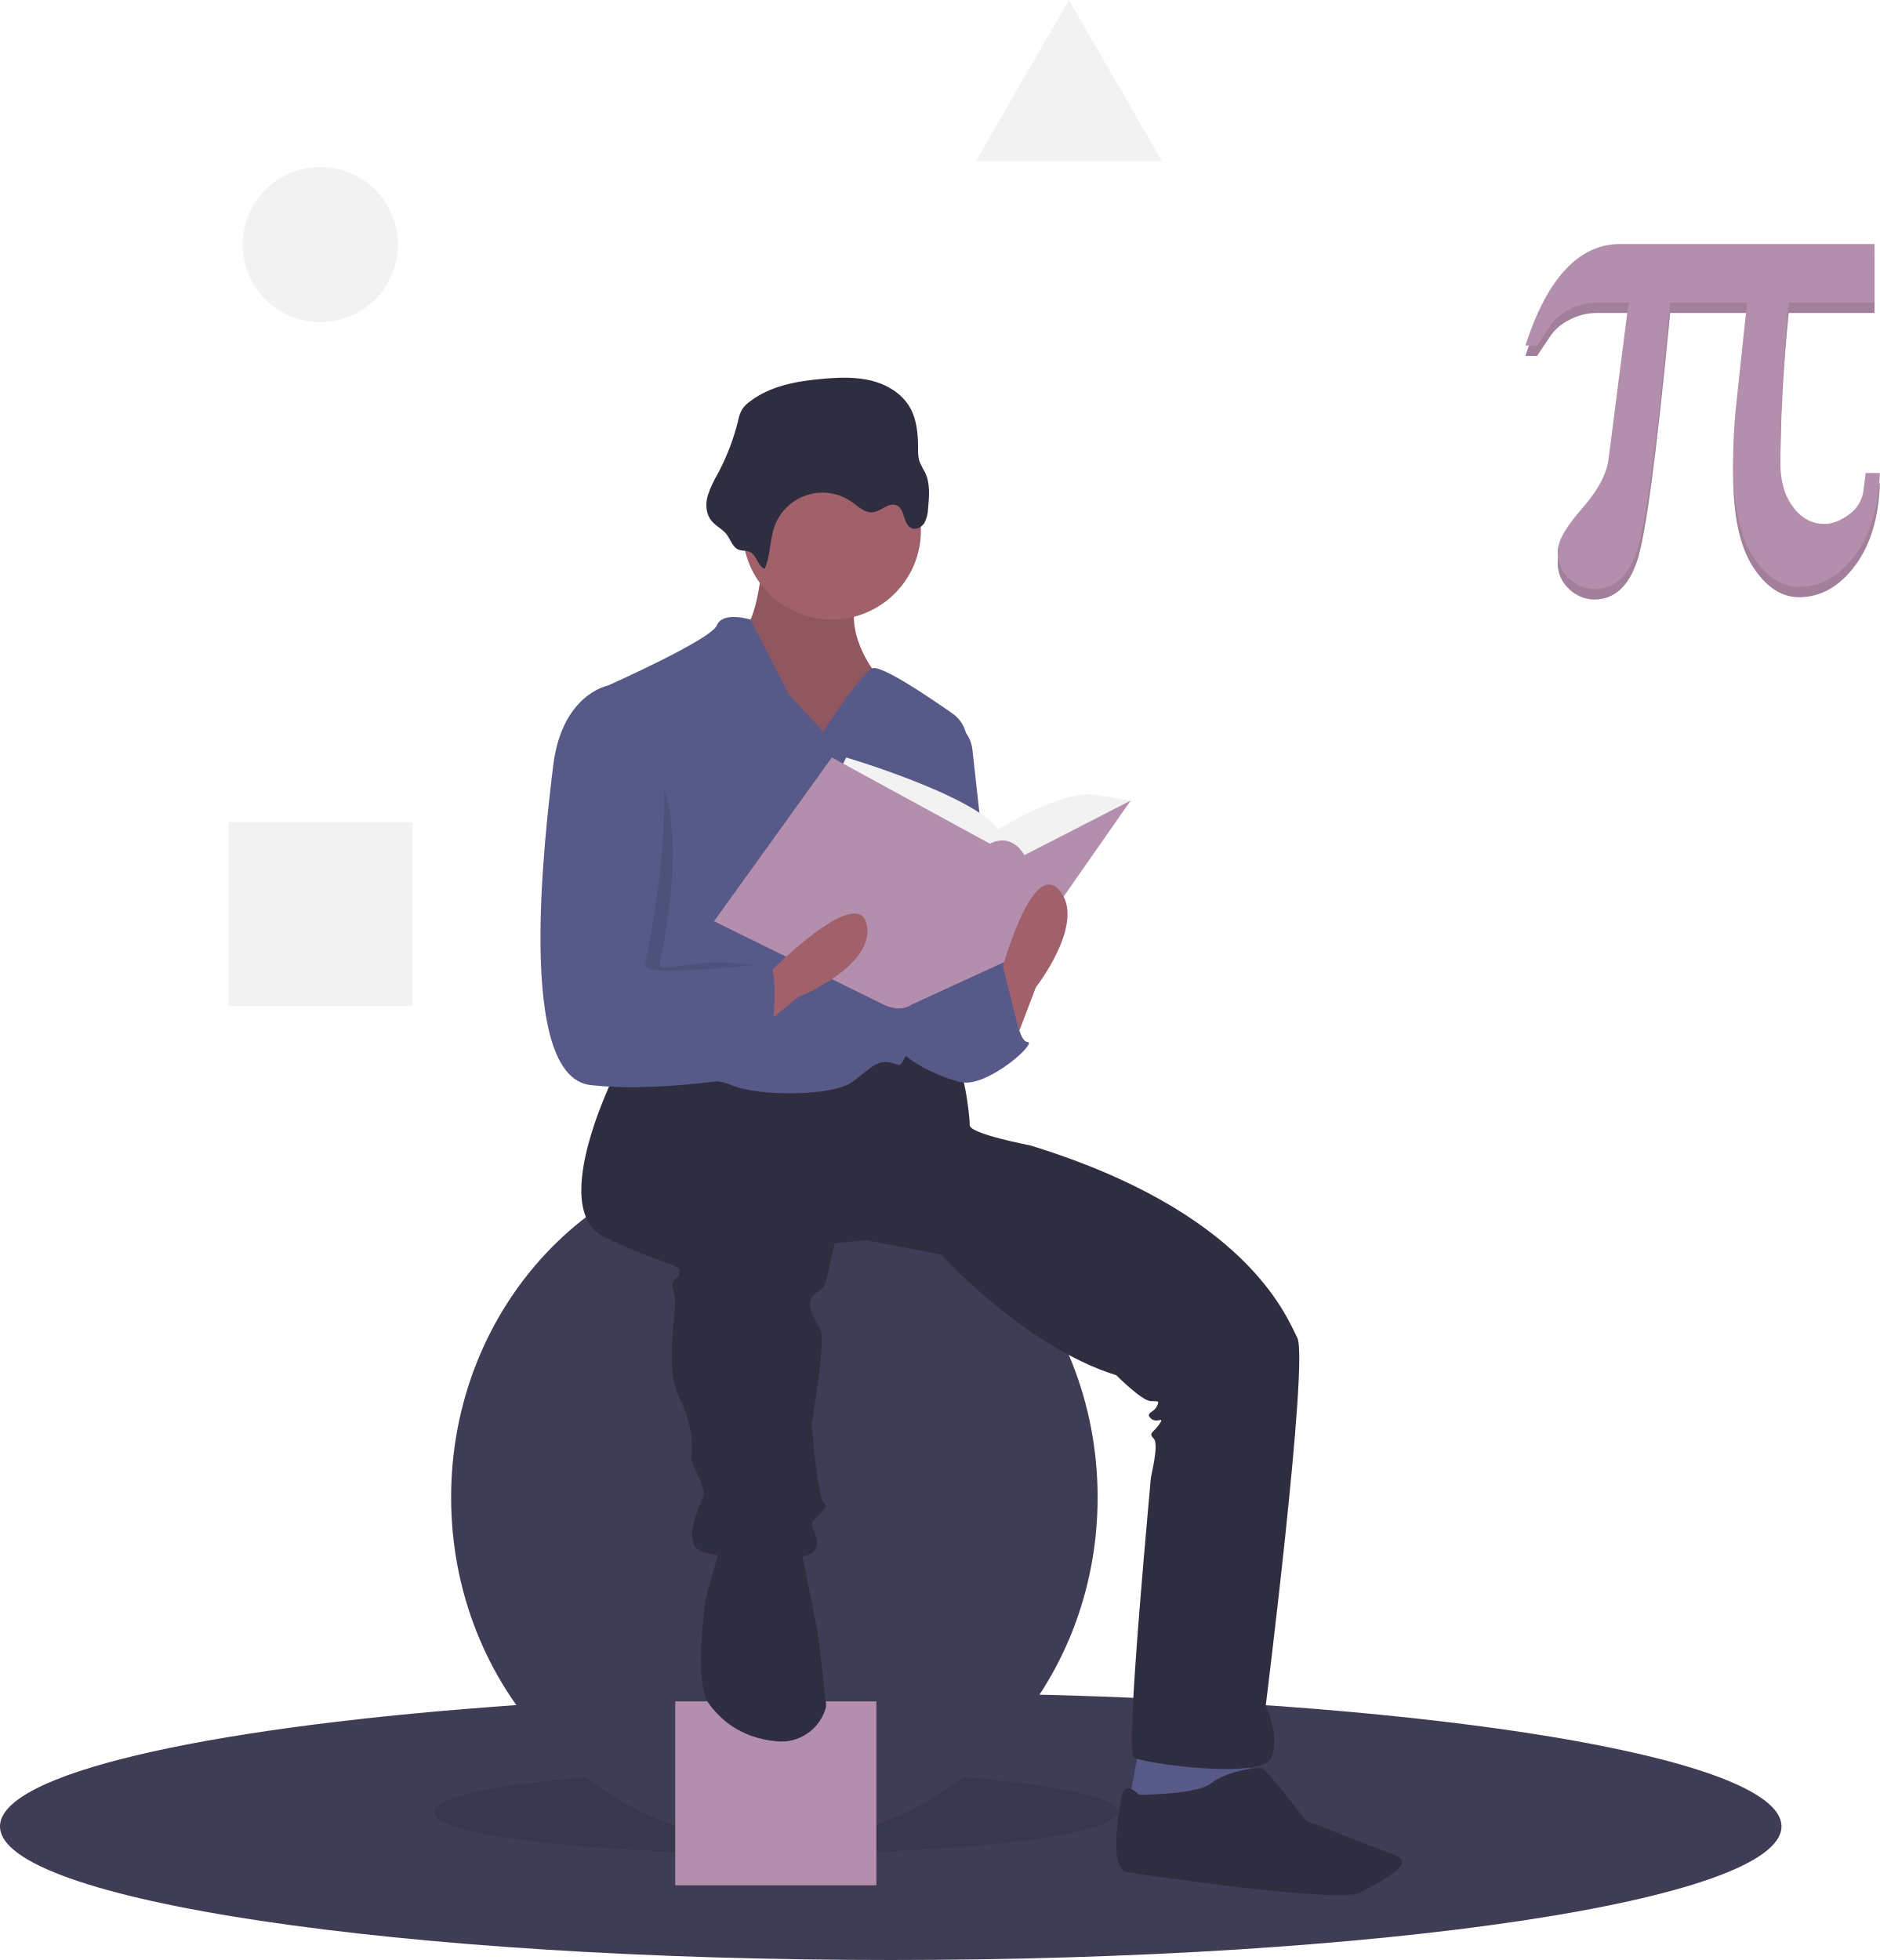
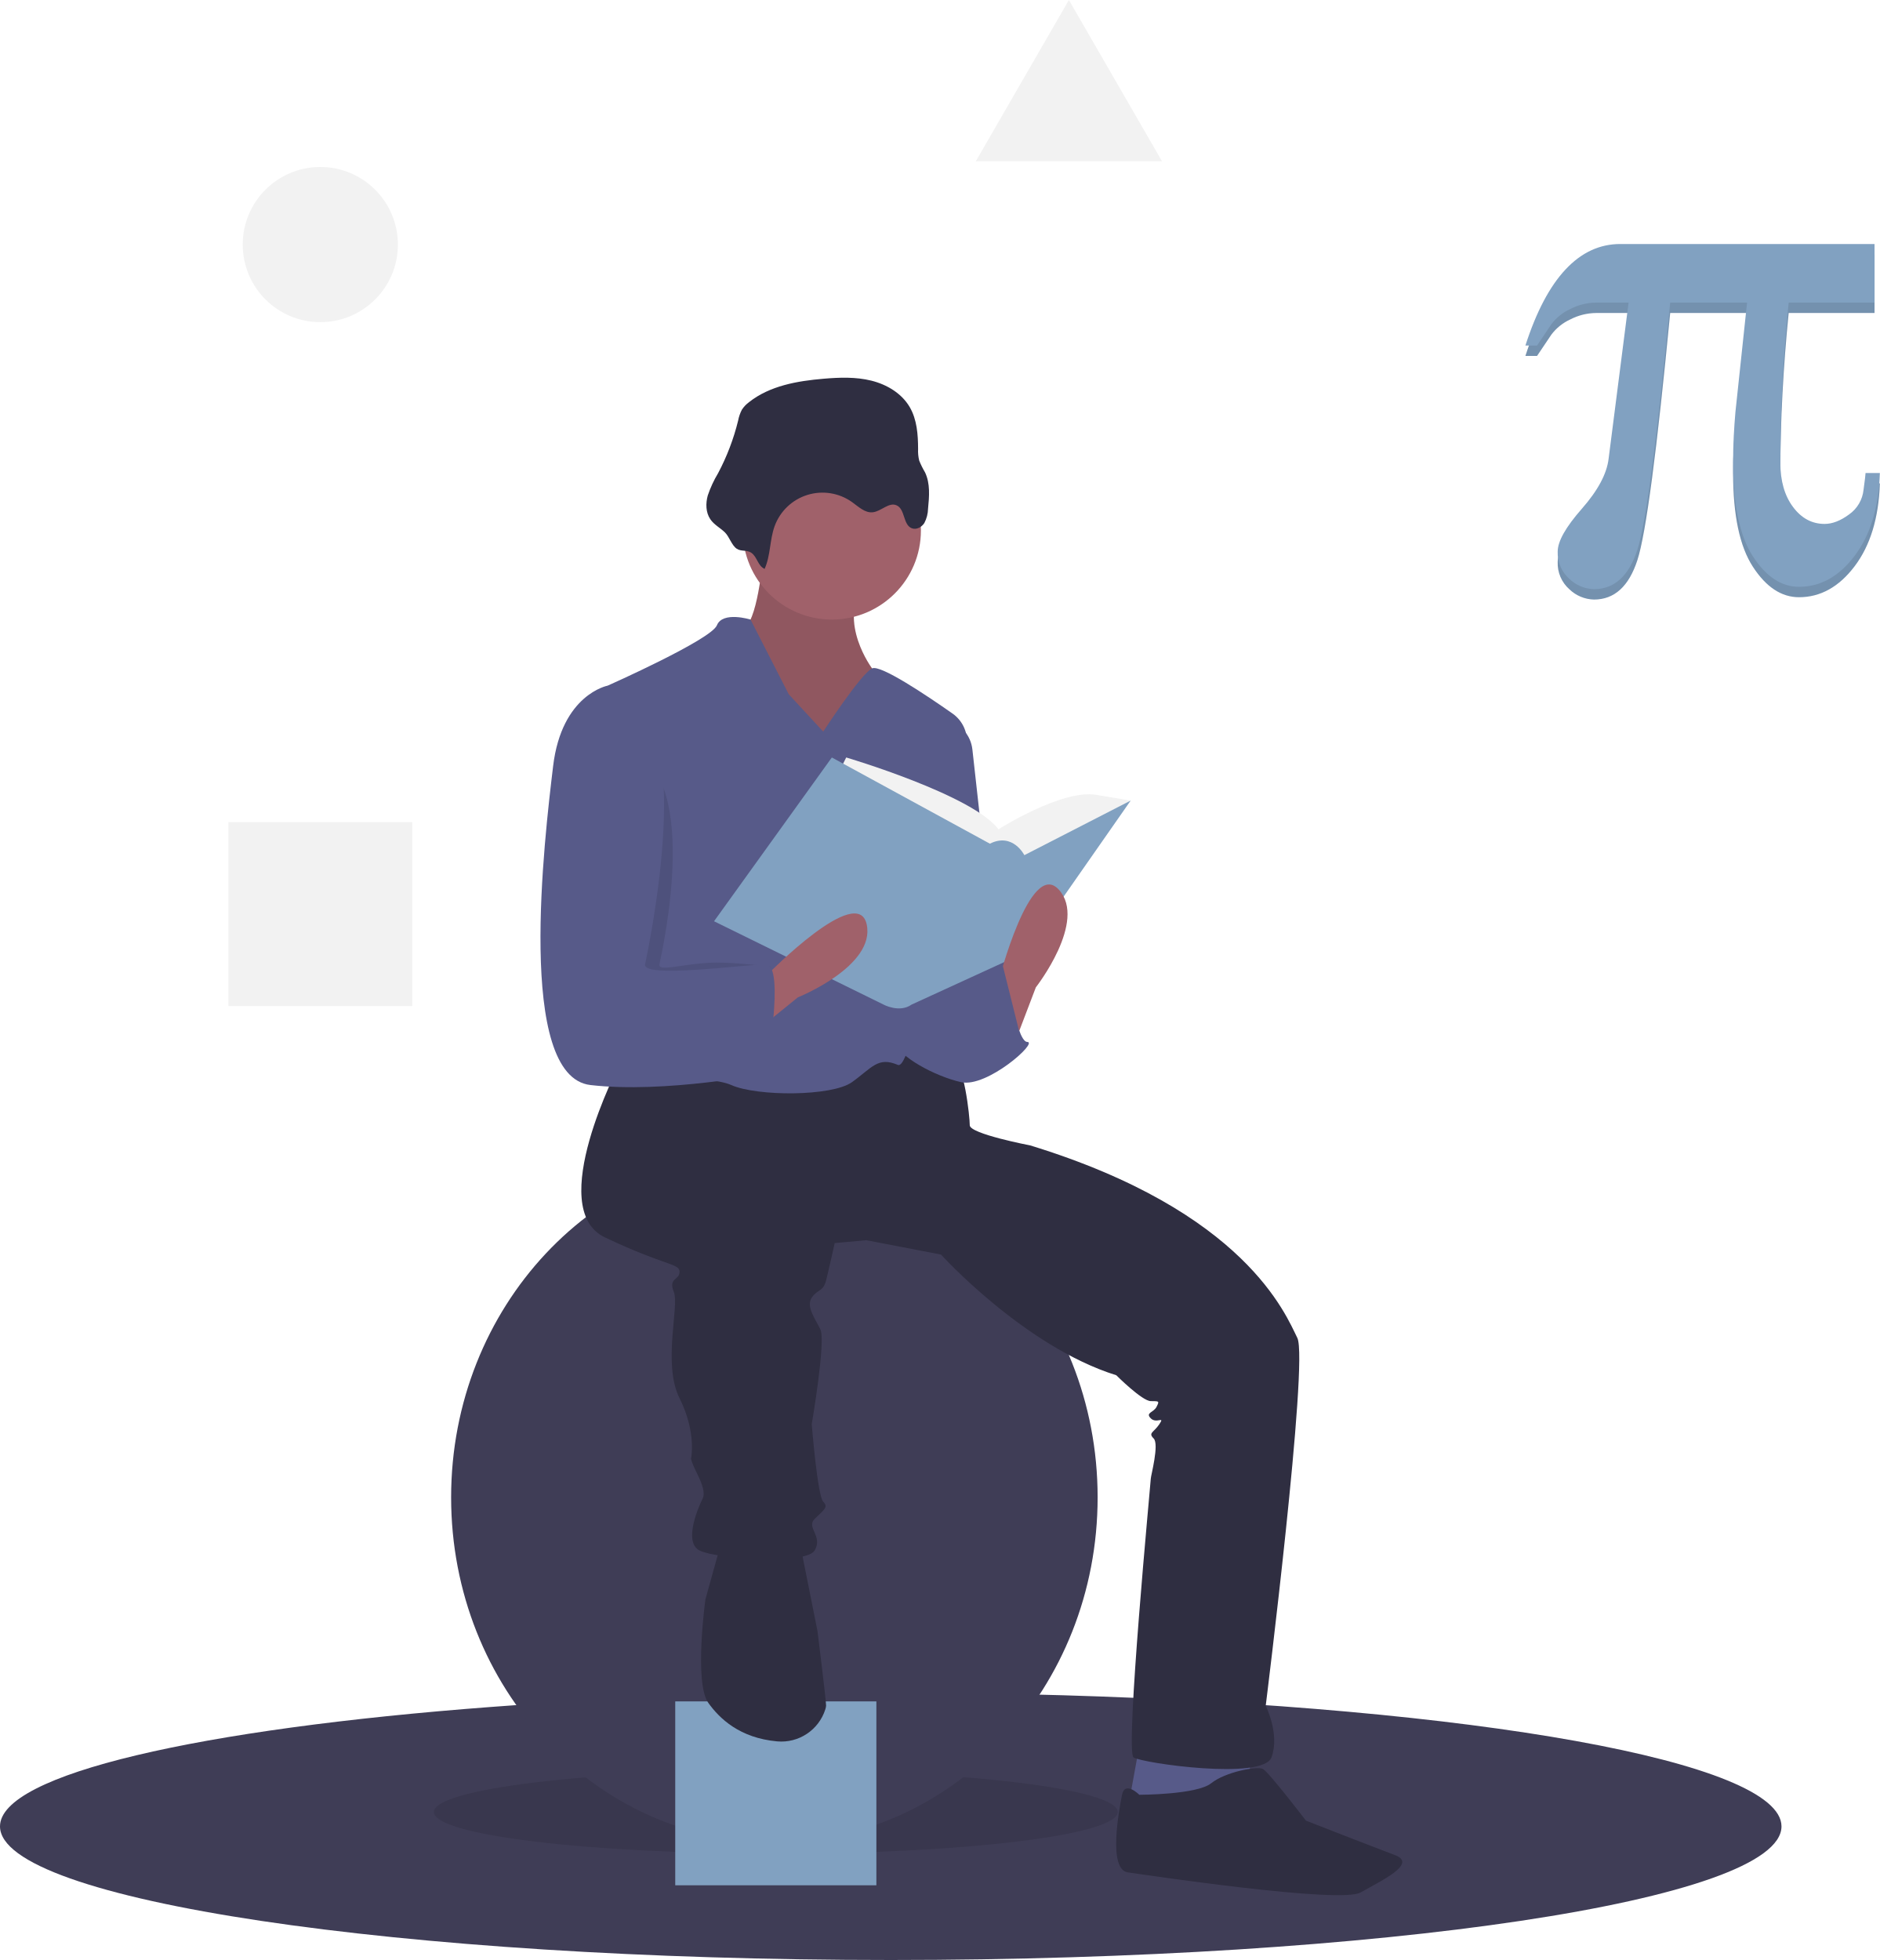
<svg xmlns="http://www.w3.org/2000/svg" data-name="Layer 1" width="654.237" height="682.114" viewBox="0 0 654.237 682.114">
  <path d="M892.882,744.557c0,25.68-138.79,46.5-310,46.5s-310-20.82-310-46.5c0-18.18,69.57-33.93,170.96-41.57,41.81-3.16,89.05-4.93,139.04-4.93,20.55,0,40.63.3,60.05.87C785.402,703.127,892.882,721.957,892.882,744.557Z" transform="translate(-272.8817 -108.9432)" fill="#3f3d56" />
  <ellipse cx="270" cy="630.614" rx="119" ry="14.5" opacity="0.1" />
  <ellipse cx="269.5" cy="521.114" rx="112.5" ry="120" fill="#3f3d56" />
-   <rect x="235" y="592.114" width="70" height="64" fill="#b48ead" />
+   <rect x="235" y="592.114" width="70" height="64" fill="#81a1c1" />
  <polygon points="396.5 607.614 392.5 629.614 418.5 633.614 435.5 623.614 434.5 607.614 396.5 607.614" fill="#575a89" />
  <path d="M538.382,303.557s-2,23-7,24,11,41,11,41h24l19-5-9-22s-12-16-3-29S538.382,303.557,538.382,303.557Z" transform="translate(-272.8817 -108.9432)" fill="#a0616a" />
  <path d="M538.382,303.557s-2,23-7,24,11,41,11,41h24l19-5-9-22s-12-16-3-29S538.382,303.557,538.382,303.557Z" transform="translate(-272.8817 -108.9432)" opacity="0.1" />
  <path d="M488.382,479.557s-26,50-5,60,26,9,26,12-4,2-2,7-4,25,2,37,4,21,4,21,0,1,2,5,3,7,2,9-7,15-1,18,37,5,40,0-3-8,0-11,5-4,3-6-4-27-4-27,5-29,3-33-5-8-3-11,4-2,5-6,3-13,3-13l11-1,26,5s29,32,61,42c0,0,9,9,12,9s3,0,2,2-4,2-2,4,5-1,3,2-4,3-2,5-1,13-1,14-9,95-6,97,45,8,48,0-2-18-2-18,15-120,11-128-18-44-93-67c0,0-21-4-21-7s-2-22-6-23-27-2-27-2l-29,9-40-7Z" transform="translate(-272.8817 -108.9432)" fill="#2f2e41" />
  <path d="M523.382,647.557l-5,18s-4,29,1,36c3.927,5.498,10.94,12.231,23.944,13.412a16.071,16.071,0,0,0,16.779-11.118,5.007,5.007,0,0,0,.277-1.294c0-2-3-26-3-26l-5-25-1-7Z" transform="translate(-272.8817 -108.9432)" fill="#2f2e41" />
  <path d="M669.382,733.557s-5-5-6,0-5,26,2,27,74,11,81,7,20-10,12-13-31-12-31-12-13-17-15-18-13,1-18,5S669.382,733.557,669.382,733.557Z" transform="translate(-272.8817 -108.9432)" fill="#2f2e41" />
  <circle cx="289.5" cy="184.614" r="31" fill="#a0616a" />
  <path d="M559.382,363.557l-12-13-13.301-26s-9.699-3-11.699,2-38,21-38,21,9,84,5,92-11,40-5,43,34,0,43,4,35,4,42-1,9-9,16-6c5.959,2.554,19.891-84.761,23.902-110.781a11.844,11.844,0,0,0-4.908-11.51c-8.973-6.294-25.133-17.14-27.994-15.709C572.382,343.557,559.382,363.557,559.382,363.557Z" transform="translate(-272.8817 -108.9432)" fill="#575a89" />
  <path d="M602.382,359.557h0a11.86,11.86,0,0,1,8.911,10.196l8.089,72.804s-20,43-30,14S602.382,359.557,602.382,359.557Z" transform="translate(-272.8817 -108.9432)" fill="#575a89" />
  <path d="M600.382,449.557l22-6s4,28,8,28-14,16-23,14-22-9-23-14,9-26,9-26Z" transform="translate(-272.8817 -108.9432)" fill="#575a89" />
  <path d="M538.98,306.93c2.108-4.648,1.742-10.07,3.485-14.867a17.727,17.727,0,0,1,26.953-8.381c2.242,1.598,4.489,3.844,7.226,3.539,2.947-.329,5.575-3.616,8.284-2.411,3.003,1.335,2.192,6.717,5.234,7.96,1.601.654,3.494-.353,4.417-1.816a11.225,11.225,0,0,0,1.286-4.976c.42-4.265.799-8.779-1.051-12.645a30.289,30.289,0,0,1-2.028-4.09,13.994,13.994,0,0,1-.386-4.034c-.017-5.013-.383-10.242-2.906-14.574-2.8-4.807-7.974-7.881-13.373-9.222s-11.055-1.136-16.598-.666c-9.163.776-18.719,2.439-25.939,8.135a10.147,10.147,0,0,0-2.493,2.62,13.525,13.525,0,0,0-1.328,3.841,79.45,79.45,0,0,1-6.968,18.277,39.656,39.656,0,0,0-3.595,7.765c-.766,2.754-.714,5.893.889,8.261,1.305,1.927,3.391,2.955,5.029,4.53,1.624,1.561,2.384,4.564,4.183,5.747,1.57,1.032,3.451.304,5.053,1.398C536.41,302.725,536.558,305.804,538.98,306.93Z" transform="translate(-272.8817 -108.9432)" fill="#2f2e41" />
  <path d="M564.382,378.557l3-6s44,13,53,25c0,0,22-14,34-12l12,2-37,33-47-4Z" transform="translate(-272.8817 -108.9432)" fill="#f2f2f2" />
-   <path d="M562.382,372.557l-41,57,59,29s5.516,3,9.758,0l39.242-18,37-53-37,19s-4-8-12-4Z" transform="translate(-272.8817 -108.9432)" fill="#b48ead" />
+   <path d="M562.382,372.557l-41,57,59,29s5.516,3,9.758,0l39.242-18,37-53-37,19s-4-8-12-4Z" transform="translate(-272.8817 -108.9432)" fill="#81a1c1" />
  <path d="M625.382,473.557l8-21s18-23,8-34-21,32-21,32Z" transform="translate(-272.8817 -108.9432)" fill="#a0616a" />
  <path d="M533.079,470.206l17.456-14.152s27.11-10.865,23.979-25.397-34.221,17.145-34.221,17.145Z" transform="translate(-272.8817 -108.9432)" fill="#a0616a" />
  <path d="M489.882,369.057h-1s-15.5-18.5-18.5,6.5-13,108,13,111,44.5-12.5,44.5-12.5,19-29,12-29c-3.387,0-12.598-1.521-21-1-8.963.556-17.016,3.081-16.5.5C503.382,439.557,517.882,376.057,489.882,369.057Z" transform="translate(-272.8817 -108.9432)" opacity="0.1" />
  <path d="M488.382,349.557l-4-2s-16,3-19,28-13,108,13,111,61-4,61-4,7-38,0-38-43,5-42,0S516.382,356.557,488.382,349.557Z" transform="translate(-272.8817 -108.9432)" fill="#575a89" />
  <polygon points="338 353.114 349.027 336.213 356 364.114 338 372.114 338 353.114" fill="#575a89" />
  <circle cx="111.473" cy="85.114" r="27" fill="#f2f2f2" />
  <rect x="79.473" y="286.114" width="64" height="64" fill="#f2f2f2" />
  <polygon points="372 0 388.199 28.057 404.397 56.114 372 56.114 339.603 56.114 355.801 28.057 372 0" fill="#f2f2f2" />
-   <path d="M927.118,277.172q-.581,17.955-8.745,28.784-8.166,10.829-19.401,10.83-9.152,0-16.042-10.599-6.893-10.598-6.892-32.606,0-4.865.232-9.266.231-4.401.579-8.34l4.054-38.108H854.145Q847.196,290.145,842.736,303.871q-4.46,13.726-15.116,13.726a12.78,12.78,0,0,1-8.572-3.591,12.064,12.064,0,0,1-4.054-9.498q0-5.326,8.398-14.884,8.397-9.556,9.324-17.432l6.95-54.324H828.431a19.911,19.911,0,0,0-9.093,2.259,17.156,17.156,0,0,0-6.545,5.27l-4.981,7.413H803.759q5.674-17.605,13.958-26.467,8.28-8.861,19.054-8.861H925.265v20.386H895.381q-1.39,13.9-2.143,27.799-.755,13.9-.753,27.915,0,9.499,4.402,15.405,4.401,5.907,11.004,5.907,4.053,0,8.513-3.301a11.97,11.97,0,0,0,5.039-8.629q.348-2.547.521-3.996.174-1.447.174-1.795Z" transform="translate(-272.8817 -108.9432)" fill="#b48ead" />
+   <path d="M927.118,277.172q-.581,17.955-8.745,28.784-8.166,10.829-19.401,10.83-9.152,0-16.042-10.599-6.893-10.598-6.892-32.606,0-4.865.232-9.266.231-4.401.579-8.34l4.054-38.108H854.145Q847.196,290.145,842.736,303.871q-4.46,13.726-15.116,13.726a12.78,12.78,0,0,1-8.572-3.591,12.064,12.064,0,0,1-4.054-9.498q0-5.326,8.398-14.884,8.397-9.556,9.324-17.432l6.95-54.324H828.431a19.911,19.911,0,0,0-9.093,2.259,17.156,17.156,0,0,0-6.545,5.27l-4.981,7.413H803.759q5.674-17.605,13.958-26.467,8.28-8.861,19.054-8.861H925.265v20.386H895.381q-1.39,13.9-2.143,27.799-.755,13.9-.753,27.915,0,9.499,4.402,15.405,4.401,5.907,11.004,5.907,4.053,0,8.513-3.301a11.97,11.97,0,0,0,5.039-8.629q.348-2.547.521-3.996.174-1.447.174-1.795Z" transform="translate(-272.8817 -108.9432)" fill="#81a1c1" />
  <path d="M927.118,277.172q-.581,17.955-8.745,28.784-8.166,10.829-19.401,10.83-9.152,0-16.042-10.599-6.893-10.598-6.892-32.606,0-4.865.232-9.266.231-4.401.579-8.34l4.054-38.108H854.145Q847.196,290.145,842.736,303.871q-4.46,13.726-15.116,13.726a12.78,12.78,0,0,1-8.572-3.591,12.064,12.064,0,0,1-4.054-9.498q0-5.326,8.398-14.884,8.397-9.556,9.324-17.432l6.95-54.324H828.431a19.911,19.911,0,0,0-9.093,2.259,17.156,17.156,0,0,0-6.545,5.27l-4.981,7.413H803.759q5.674-17.605,13.958-26.467,8.28-8.861,19.054-8.861H925.265v20.386H895.381q-1.39,13.9-2.143,27.799-.755,13.9-.753,27.915,0,9.499,4.402,15.405,4.401,5.907,11.004,5.907,4.053,0,8.513-3.301a11.97,11.97,0,0,0,5.039-8.629q.348-2.547.521-3.996.174-1.447.174-1.795Z" transform="translate(-272.8817 -108.9432)" opacity="0.1" />
-   <path d="M927.118,273.553q-.581,17.955-8.745,28.784-8.166,10.829-19.401,10.83-9.152,0-16.042-10.599-6.893-10.598-6.892-32.606,0-4.865.232-9.266.231-4.401.579-8.34l4.054-38.108H854.145Q847.196,286.526,842.736,300.252q-4.46,13.726-15.116,13.726a12.78,12.78,0,0,1-8.572-3.591,12.064,12.064,0,0,1-4.054-9.498q0-5.326,8.398-14.884,8.397-9.556,9.324-17.432l6.95-54.324H828.431a19.911,19.911,0,0,0-9.093,2.259,17.156,17.156,0,0,0-6.545,5.27l-4.981,7.413H803.759q5.674-17.605,13.958-26.467,8.28-8.861,19.054-8.861H925.265v20.386H895.381q-1.39,13.9-2.143,27.799-.755,13.9-.753,27.915,0,9.499,4.402,15.405,4.401,5.907,11.004,5.907,4.053,0,8.513-3.301a11.97,11.97,0,0,0,5.039-8.629q.348-2.547.521-3.996.174-1.447.174-1.795Z" transform="translate(-272.8817 -108.9432)" fill="#b48ead" />
+   <path d="M927.118,273.553q-.581,17.955-8.745,28.784-8.166,10.829-19.401,10.83-9.152,0-16.042-10.599-6.893-10.598-6.892-32.606,0-4.865.232-9.266.231-4.401.579-8.34l4.054-38.108H854.145Q847.196,286.526,842.736,300.252q-4.46,13.726-15.116,13.726a12.78,12.78,0,0,1-8.572-3.591,12.064,12.064,0,0,1-4.054-9.498q0-5.326,8.398-14.884,8.397-9.556,9.324-17.432l6.95-54.324H828.431a19.911,19.911,0,0,0-9.093,2.259,17.156,17.156,0,0,0-6.545,5.27l-4.981,7.413H803.759q5.674-17.605,13.958-26.467,8.28-8.861,19.054-8.861H925.265v20.386H895.381q-1.39,13.9-2.143,27.799-.755,13.9-.753,27.915,0,9.499,4.402,15.405,4.401,5.907,11.004,5.907,4.053,0,8.513-3.301a11.97,11.97,0,0,0,5.039-8.629q.348-2.547.521-3.996.174-1.447.174-1.795Z" transform="translate(-272.8817 -108.9432)" fill="#81a1c1" />
</svg>
